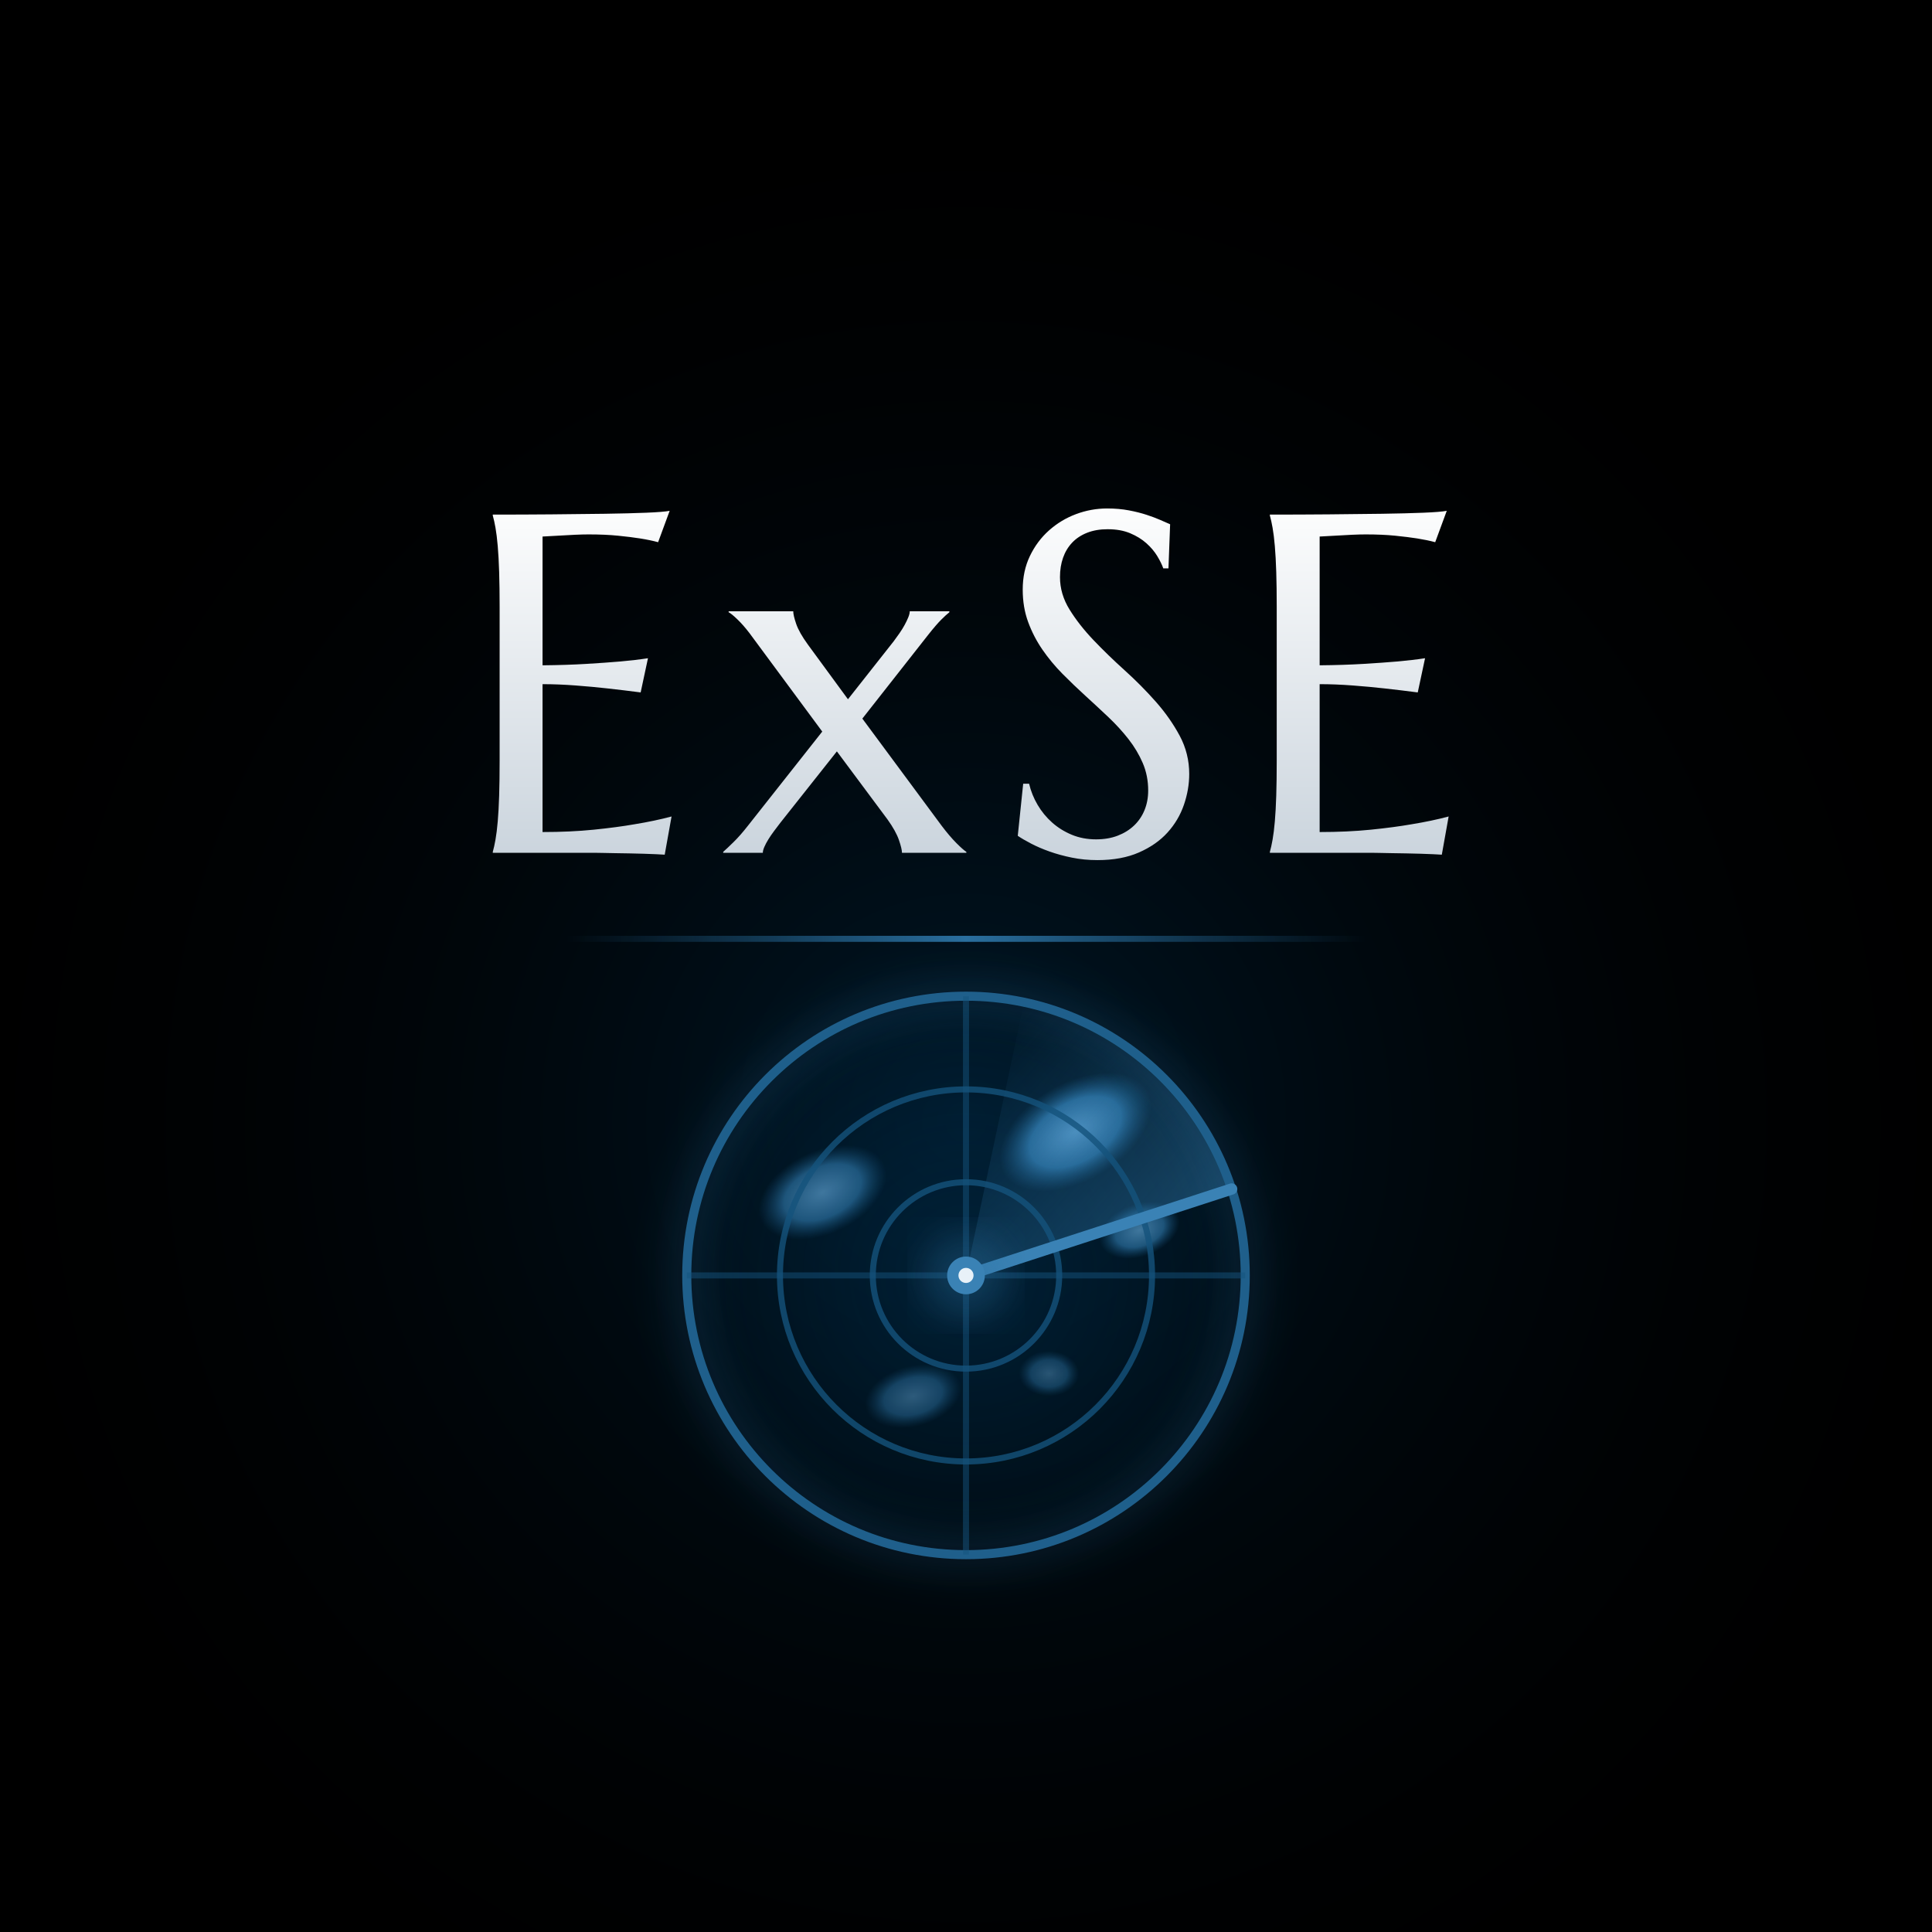
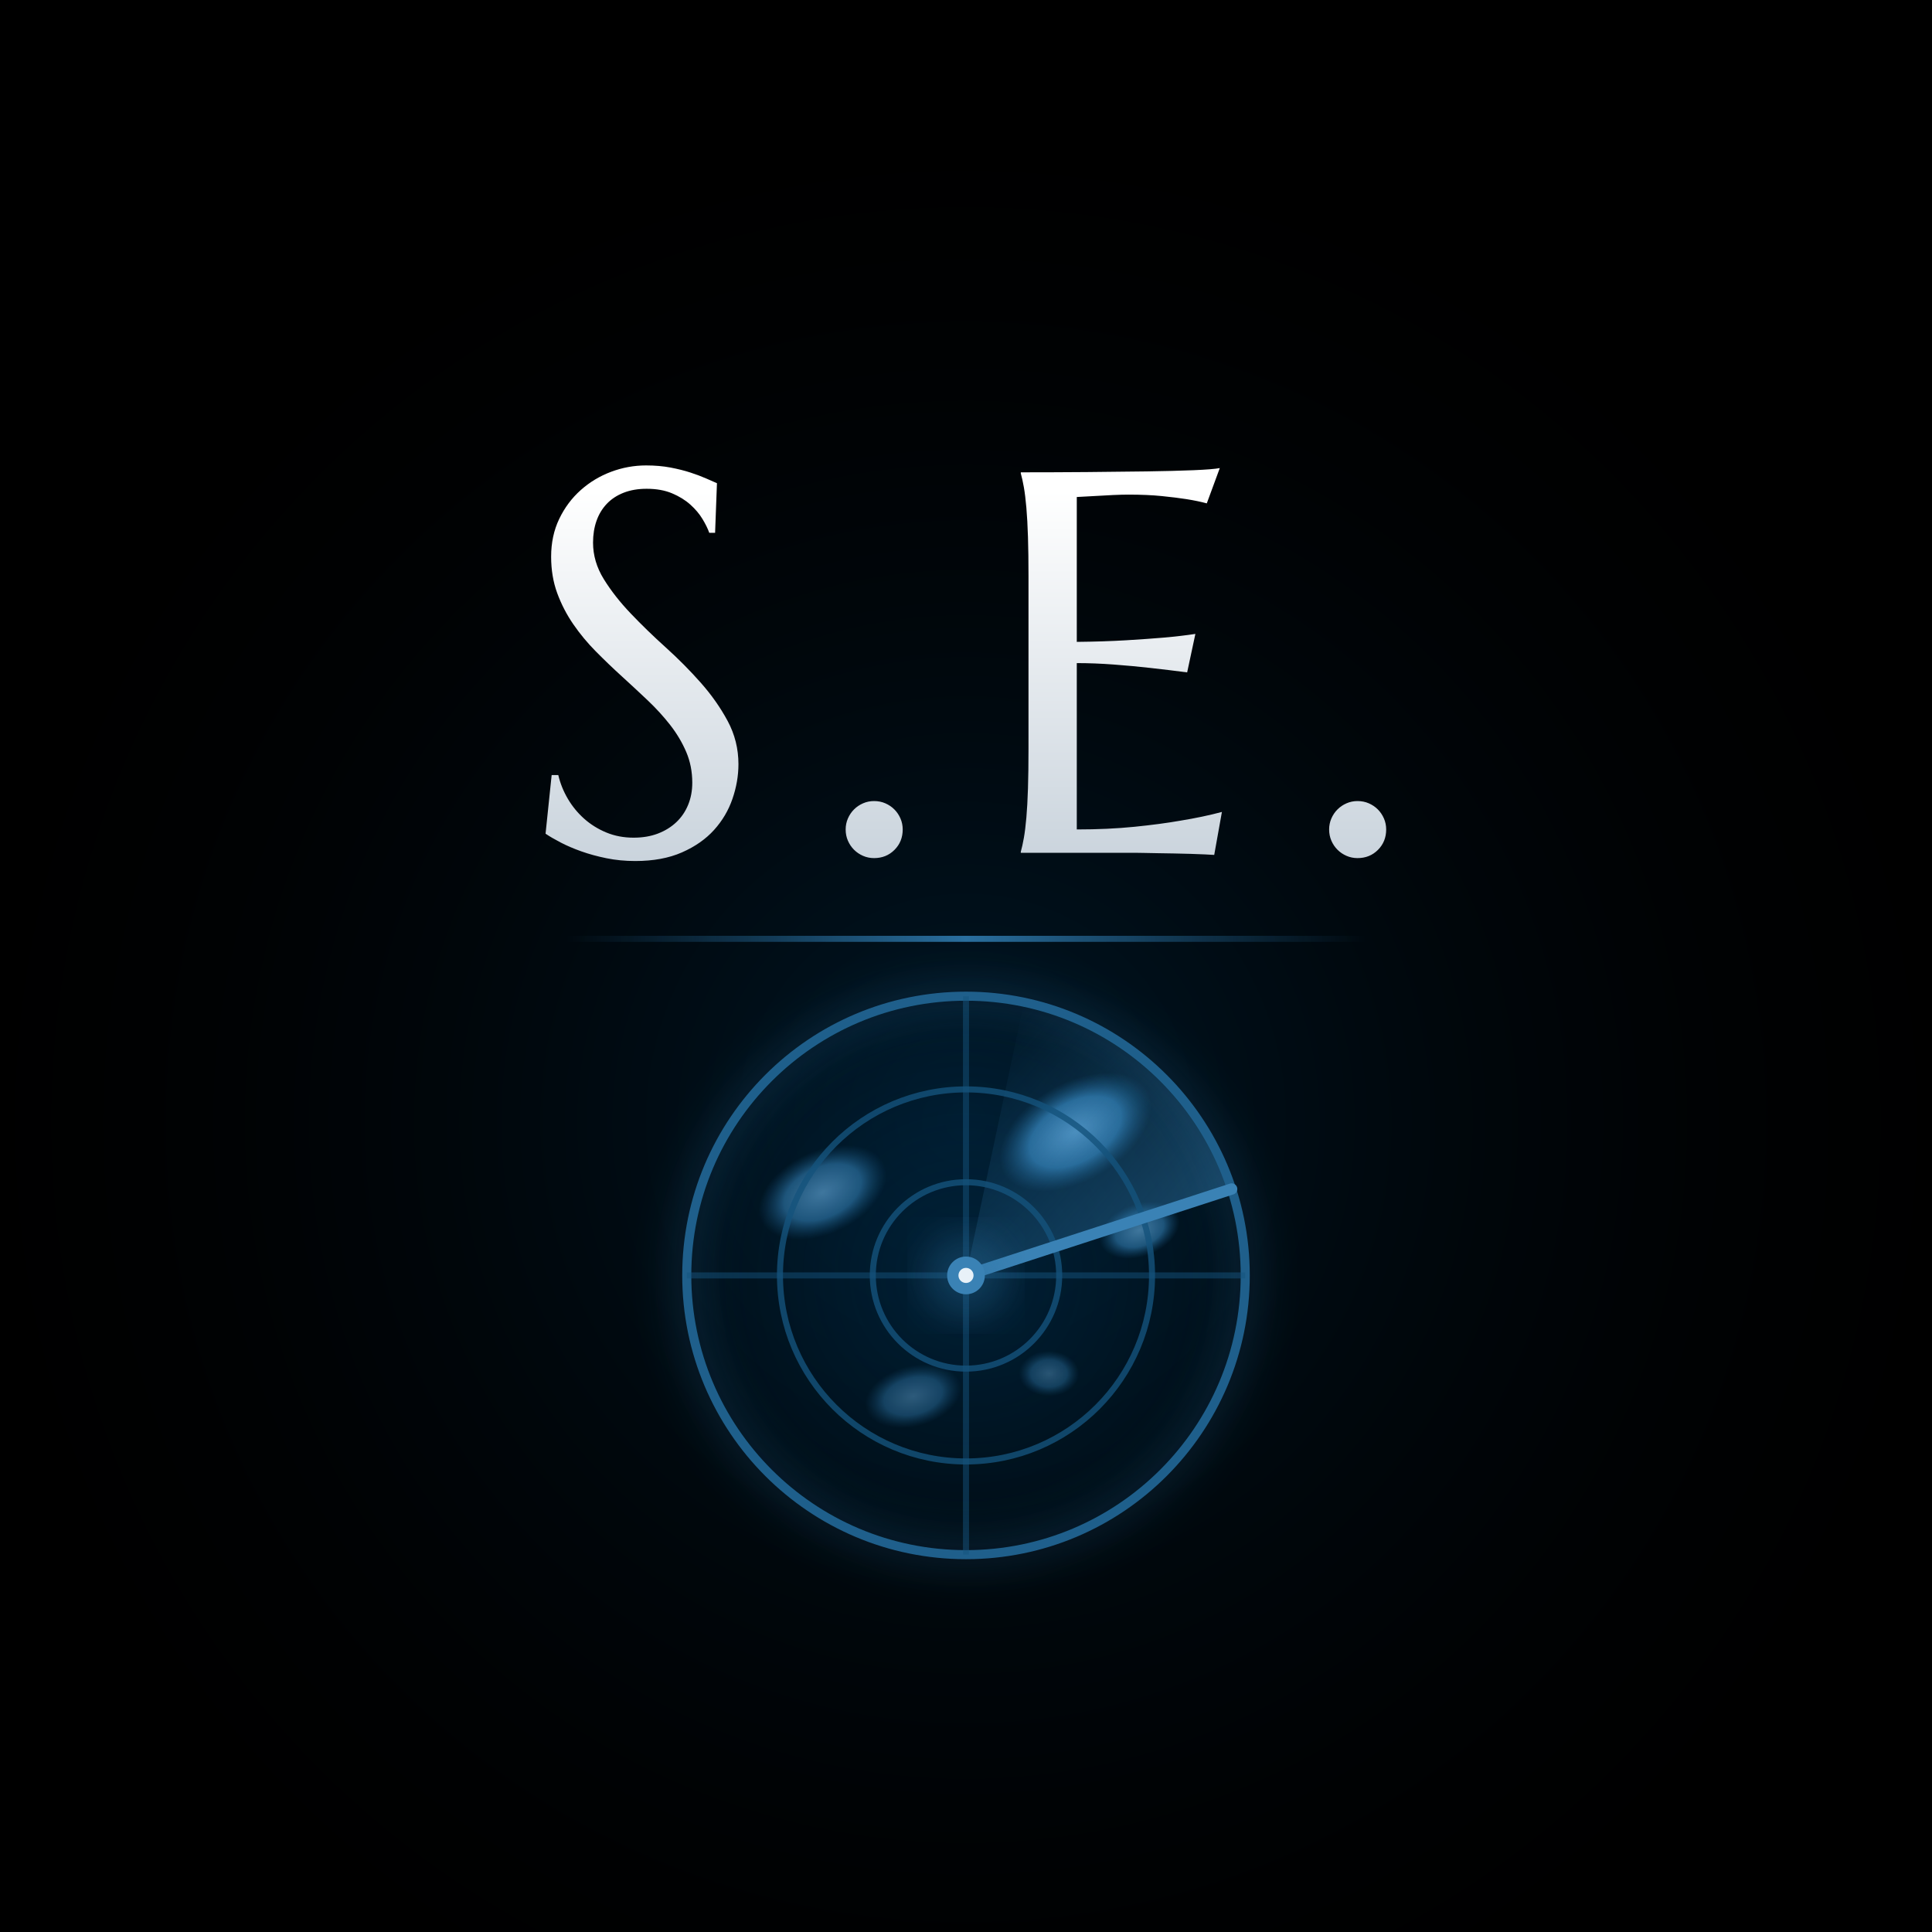
<svg xmlns="http://www.w3.org/2000/svg" viewBox="0 0 512 512" width="512" height="512">
  <defs>
    <radialGradient id="glow" cx="50%" cy="58%" r="55%">
      <stop offset="0" stop-color="#001a2c" stop-opacity=".9" />
      <stop offset="1" stop-color="#000" stop-opacity="0" />
    </radialGradient>
    <linearGradient id="tx" x1="0" y1="130" x2="0" y2="230" gradientUnits="userSpaceOnUse">
      <stop offset="0" stop-color="#ffffff" />
      <stop offset="1" stop-color="#c9d3dc" />
    </linearGradient>
    <linearGradient id="rule" x1="150" y1="0" x2="362" y2="0" gradientUnits="userSpaceOnUse">
      <stop offset="0" stop-color="#1f5f8b" stop-opacity="0" />
      <stop offset=".5" stop-color="#2a6f9f" />
      <stop offset="1" stop-color="#1f5f8b" stop-opacity="0" />
    </linearGradient>
    <radialGradient id="scope" cx="256" cy="338" r="74" gradientUnits="userSpaceOnUse">
      <stop offset="0" stop-color="#003153" stop-opacity=".45" />
      <stop offset="1" stop-color="#003153" stop-opacity=".08" />
    </radialGradient>
    <linearGradient id="sweep" x1="271.4" y1="265.6" x2="326.4" y2="315.1" gradientUnits="userSpaceOnUse">
      <stop offset="0" stop-color="#2a6f9f" stop-opacity="0" />
      <stop offset="1" stop-color="#2a6f9f" stop-opacity=".55" />
    </linearGradient>
    <radialGradient id="cell">
      <stop offset="0" stop-color="#5a9fd0" />
      <stop offset=".6" stop-color="#2a6f9f" />
      <stop offset="1" stop-color="#14527c" stop-opacity="0" />
    </radialGradient>
    <filter id="soft" x="-20%" y="-20%" width="140%" height="140%">
      <feGaussianBlur stdDeviation="5" />
    </filter>
    <clipPath id="clip">
      <circle cx="256" cy="338" r="74" />
    </clipPath>
  </defs>
  <rect width="512" height="512" fill="#000" />
  <rect width="512" height="512" fill="url(#glow)" />
-   <path d="M130.594 136.375Q138.406 136.375 146.125 136.312Q153.844 136.25 160.281 136.156Q166.719 136.062 171.281 135.875Q175.844 135.688 177.469 135.375L174.406 143.688Q172.344 143.125 169.594 142.688Q167.219 142.312 163.812 141.969Q160.406 141.625 155.969 141.625Q154.469 141.625 152.375 141.719Q150.281 141.812 148.344 141.938Q146.094 142.062 143.781 142.188V176.312Q150.219 176.25 155.406 175.938Q160.594 175.625 164.219 175.312Q168.469 174.938 171.719 174.438L169.781 183.5Q165.469 182.938 160.969 182.438Q157.094 182.0 152.531 181.656Q147.969 181.312 143.781 181.312V220.5Q151.156 220.5 157.344 219.875Q163.531 219.25 168.156 218.438Q173.531 217.562 177.969 216.375L176.156 226.5Q175.406 226.438 173.906 226.375Q172.406 226.312 170.562 226.25Q168.719 226.188 166.688 226.156Q164.656 226.125 162.844 226.094Q161.031 226.062 159.625 226.031Q158.219 226.0 157.594 226.0H130.594V225.75Q130.969 224.438 131.312 222.5Q131.656 220.562 131.906 217.688Q132.156 214.812 132.281 210.844Q132.406 206.875 132.406 201.562V160.875Q132.406 155.562 132.281 151.594Q132.156 147.625 131.906 144.719Q131.656 141.812 131.312 139.875Q130.969 137.938 130.594 136.625V136.375ZM221.781 199.125 206.781 218.062Q205.969 219.125 205.125 220.25Q204.281 221.375 203.625 222.438Q202.969 223.5 202.562 224.438Q202.156 225.375 202.156 226.0H191.656V225.75Q192.656 224.875 194.438 223.125Q196.219 221.375 198.219 218.812L217.906 193.875L198.594 167.75Q196.969 165.625 195.406 164.125Q193.844 162.625 193.094 162.25V162.0H210.219Q210.219 163.062 211.0 165.344Q211.781 167.625 214.094 170.812L224.719 185.312L236.844 169.938Q237.594 168.938 238.375 167.812Q239.156 166.688 239.75 165.594Q240.344 164.5 240.719 163.562Q241.094 162.625 241.094 162.0H251.594V162.25Q250.719 162.938 249.406 164.25Q248.094 165.562 245.969 168.25L228.531 190.438L249.531 218.812Q251.656 221.625 253.469 223.438Q255.281 225.25 256.094 225.75V226.0H239.031Q239.031 224.938 238.219 222.594Q237.406 220.25 235.219 217.188ZM309.656 150.625H308.281Q307.781 149.188 306.688 147.375Q305.594 145.562 303.812 143.969Q302.031 142.375 299.5 141.312Q296.969 140.25 293.531 140.25Q290.469 140.25 288.094 141.188Q285.719 142.125 284.125 143.812Q282.531 145.5 281.719 147.812Q280.906 150.125 280.906 152.938Q280.906 157.438 283.438 161.531Q285.969 165.625 289.781 169.625Q293.594 173.625 298.031 177.625Q302.469 181.625 306.281 185.938Q310.094 190.25 312.625 194.969Q315.156 199.688 315.156 205.125Q315.156 209.188 313.75 213.281Q312.344 217.375 309.406 220.625Q306.469 223.875 301.844 225.906Q297.219 227.938 290.844 227.938Q287.281 227.938 284.062 227.281Q280.844 226.625 278.125 225.656Q275.406 224.688 273.25 223.562Q271.094 222.438 269.719 221.5L271.156 207.688H272.719Q273.406 210.625 274.969 213.281Q276.531 215.938 278.812 217.969Q281.094 220.0 284.031 221.219Q286.969 222.438 290.469 222.438Q293.656 222.438 296.188 221.469Q298.719 220.5 300.531 218.781Q302.344 217.062 303.312 214.688Q304.281 212.312 304.281 209.5Q304.281 205.562 302.844 202.219Q301.406 198.875 299.062 195.875Q296.719 192.875 293.75 190.062Q290.781 187.25 287.656 184.406Q284.531 181.562 281.562 178.562Q278.594 175.562 276.25 172.156Q273.906 168.75 272.469 164.844Q271.031 160.938 271.031 156.25Q271.031 151.312 272.938 147.344Q274.844 143.375 278.0 140.562Q281.156 137.75 285.156 136.25Q289.156 134.75 293.406 134.75Q296.531 134.75 299.156 135.25Q301.781 135.75 303.875 136.438Q305.969 137.125 307.531 137.812Q309.094 138.5 310.094 138.938ZM336.531 136.375Q344.344 136.375 352.062 136.312Q359.781 136.25 366.219 136.156Q372.656 136.062 377.219 135.875Q381.781 135.688 383.406 135.375L380.344 143.688Q378.281 143.125 375.531 142.688Q373.156 142.312 369.75 141.969Q366.344 141.625 361.906 141.625Q360.406 141.625 358.312 141.719Q356.219 141.812 354.281 141.938Q352.031 142.062 349.719 142.188V176.312Q356.156 176.25 361.344 175.938Q366.531 175.625 370.156 175.312Q374.406 174.938 377.656 174.438L375.719 183.5Q371.406 182.938 366.906 182.438Q363.031 182.0 358.469 181.656Q353.906 181.312 349.719 181.312V220.5Q357.094 220.5 363.281 219.875Q369.469 219.25 374.094 218.438Q379.469 217.562 383.906 216.375L382.094 226.5Q381.344 226.438 379.844 226.375Q378.344 226.312 376.5 226.25Q374.656 226.188 372.625 226.156Q370.594 226.125 368.781 226.094Q366.969 226.062 365.562 226.031Q364.156 226.0 363.531 226.0H336.531V225.75Q336.906 224.438 337.25 222.5Q337.594 220.562 337.844 217.688Q338.094 214.812 338.219 210.844Q338.344 206.875 338.344 201.562V160.875Q338.344 155.562 338.219 151.594Q338.094 147.625 337.844 144.719Q337.594 141.812 337.25 139.875Q336.906 137.938 336.531 136.625V136.375Z" fill="url(#tx)" />
+   <path d="M189.508 141.203H187.961Q187.398 139.586 186.168 137.547Q184.938 135.508 182.934 133.715Q180.93 131.922 178.082 130.727Q175.234 129.531 171.367 129.531Q167.922 129.531 165.25 130.586Q162.578 131.641 160.785 133.539Q158.992 135.438 158.078 138.039Q157.164 140.641 157.164 143.805Q157.164 148.867 160.012 153.473Q162.859 158.078 167.148 162.578Q171.438 167.078 176.43 171.578Q181.422 176.078 185.711 180.93Q190.0 185.781 192.848 191.09Q195.695 196.398 195.695 202.516Q195.695 207.086 194.113 211.691Q192.531 216.297 189.227 219.953Q185.922 223.609 180.719 225.895Q175.516 228.18 168.344 228.18Q164.336 228.18 160.715 227.441Q157.094 226.703 154.035 225.613Q150.977 224.523 148.551 223.258Q146.125 221.992 144.578 220.938L146.195 205.398H147.953Q148.727 208.703 150.484 211.691Q152.242 214.68 154.809 216.965Q157.375 219.25 160.68 220.621Q163.984 221.992 167.922 221.992Q171.508 221.992 174.355 220.902Q177.203 219.812 179.242 217.879Q181.281 215.945 182.371 213.273Q183.461 210.602 183.461 207.438Q183.461 203.008 181.844 199.246Q180.227 195.484 177.59 192.109Q174.953 188.734 171.613 185.57Q168.273 182.406 164.758 179.207Q161.242 176.008 157.902 172.633Q154.562 169.258 151.926 165.426Q149.289 161.594 147.672 157.199Q146.055 152.805 146.055 147.531Q146.055 141.977 148.199 137.512Q150.344 133.047 153.895 129.883Q157.445 126.719 161.945 125.031Q166.445 123.344 171.227 123.344Q174.742 123.344 177.695 123.906Q180.648 124.469 183.004 125.242Q185.359 126.016 187.117 126.789Q188.875 127.562 190.0 128.055ZM224.109 219.812Q224.109 218.266 224.707 216.895Q225.305 215.523 226.324 214.504Q227.344 213.484 228.715 212.887Q230.086 212.289 231.633 212.289Q233.25 212.289 234.621 212.887Q235.992 213.484 237.012 214.504Q238.031 215.523 238.629 216.895Q239.227 218.266 239.227 219.812Q239.227 223.047 237.047 225.227Q234.867 227.406 231.633 227.406Q230.086 227.406 228.715 226.809Q227.344 226.211 226.324 225.191Q225.305 224.172 224.707 222.801Q224.109 221.43 224.109 219.812ZM270.523 125.172Q279.312 125.172 287.996 125.102Q296.68 125.031 303.922 124.926Q311.164 124.82 316.297 124.609Q321.43 124.398 323.258 124.047L319.812 133.398Q317.492 132.766 314.398 132.273Q311.727 131.852 307.895 131.465Q304.062 131.078 299.07 131.078Q297.383 131.078 295.027 131.184Q292.672 131.289 290.492 131.43Q287.961 131.57 285.359 131.711V170.102Q292.602 170.031 298.438 169.68Q304.273 169.328 308.352 168.977Q313.133 168.555 316.789 167.992L314.609 178.188Q309.758 177.555 304.695 176.992Q300.336 176.5 295.203 176.113Q290.07 175.727 285.359 175.727V219.812Q293.656 219.812 300.617 219.109Q307.578 218.406 312.781 217.492Q318.828 216.508 323.82 215.172L321.781 226.562Q320.938 226.492 319.25 226.422Q317.562 226.352 315.488 226.281Q313.414 226.211 311.129 226.176Q308.844 226.141 306.805 226.105Q304.766 226.07 303.184 226.035Q301.602 226.0 300.898 226.0H270.523V225.719Q270.945 224.242 271.332 222.062Q271.719 219.883 272.0 216.648Q272.281 213.414 272.422 208.949Q272.562 204.484 272.562 198.508V152.734Q272.562 146.758 272.422 142.293Q272.281 137.828 272.0 134.559Q271.719 131.289 271.332 129.109Q270.945 126.93 270.523 125.453V125.172ZM352.234 219.812Q352.234 218.266 352.832 216.895Q353.43 215.523 354.449 214.504Q355.469 213.484 356.84 212.887Q358.211 212.289 359.758 212.289Q361.375 212.289 362.746 212.887Q364.117 213.484 365.137 214.504Q366.156 215.523 366.754 216.895Q367.352 218.266 367.352 219.812Q367.352 223.047 365.172 225.227Q362.992 227.406 359.758 227.406Q358.211 227.406 356.84 226.809Q355.469 226.211 354.449 225.191Q353.43 224.172 352.832 222.801Q352.234 221.43 352.234 219.812Z" fill="url(#tx)" />
  <rect x="150" y="248" width="212" height="1.6" fill="url(#rule)" />
  <circle cx="256" cy="338" r="74" fill="url(#scope)" />
  <g clip-path="url(#clip)">
    <ellipse cx="218" cy="316" rx="18" ry="11" transform="rotate(-25 218 316)" fill="url(#cell)" opacity="0.7" />
    <ellipse cx="285" cy="300" rx="22" ry="13" transform="rotate(-30 285 300)" fill="url(#cell)" opacity="0.95" />
    <ellipse cx="302" cy="326" rx="11" ry="7" transform="rotate(-20 302 326)" fill="url(#cell)" opacity="0.7" />
    <ellipse cx="242" cy="370" rx="13" ry="8" transform="rotate(-15 242 370)" fill="url(#cell)" opacity="0.5" />
    <ellipse cx="278" cy="364" rx="8" ry="6" transform="rotate(0 278 364)" fill="url(#cell)" opacity="0.45" />
    <path d="M256,338 L326.4,315.1 A74,74 0 0 0 271.4,265.6 Z" fill="url(#sweep)" />
  </g>
  <g fill="none" stroke="#14527c" stroke-width="1.6">
    <circle cx="256" cy="338" r="74" stroke="#1f5f8b" stroke-width="2.4" />
    <circle cx="256" cy="338" r="49.3" opacity=".8" />
    <circle cx="256" cy="338" r="24.7" opacity=".8" />
    <line x1="182" x2="330" y1="338" y2="338" opacity=".5" />
    <line x1="256" x2="256" y1="264" y2="412" opacity=".5" />
  </g>
  <circle cx="256" cy="338" r="74" fill="none" stroke="#1f5f8b" stroke-width="8" opacity=".25" filter="url(#soft)" />
  <line x1="256" y1="338" x2="326.4" y2="315.1" stroke="#3a82b5" stroke-width="3" stroke-linecap="round" />
  <circle cx="256" cy="338" r="11" fill="#2a6f9f" opacity=".35" filter="url(#soft)" />
  <circle cx="256" cy="338" r="5" fill="#3a82b5" />
  <circle cx="256" cy="338" r="2" fill="#e8f1f8" />
</svg>
